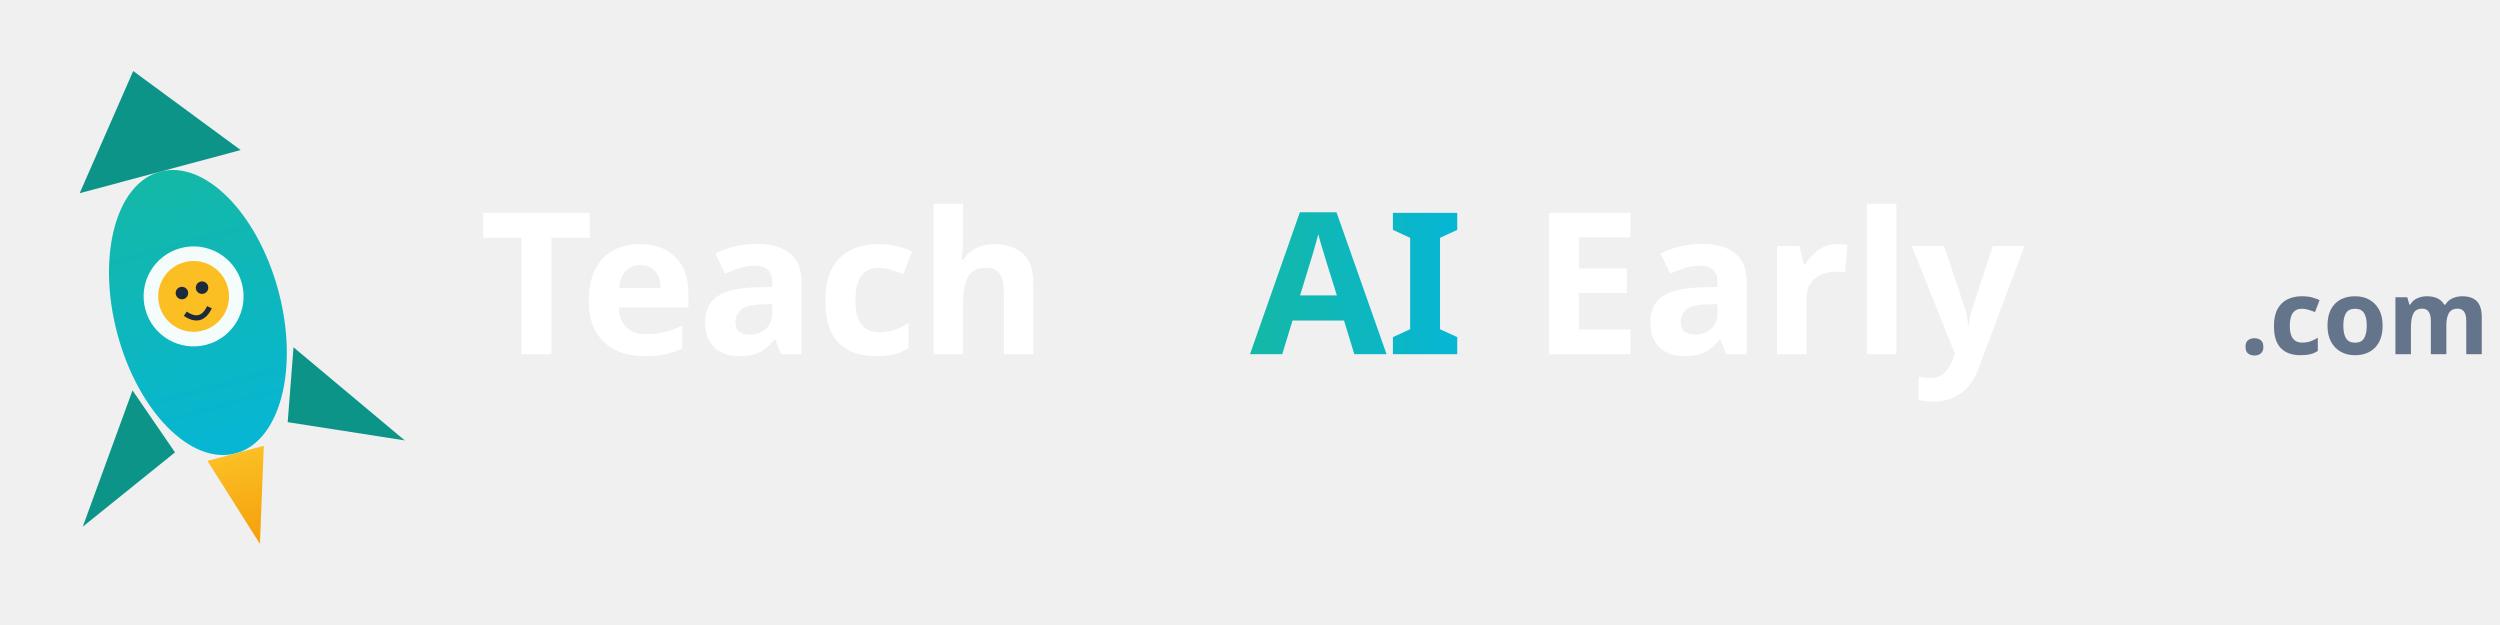
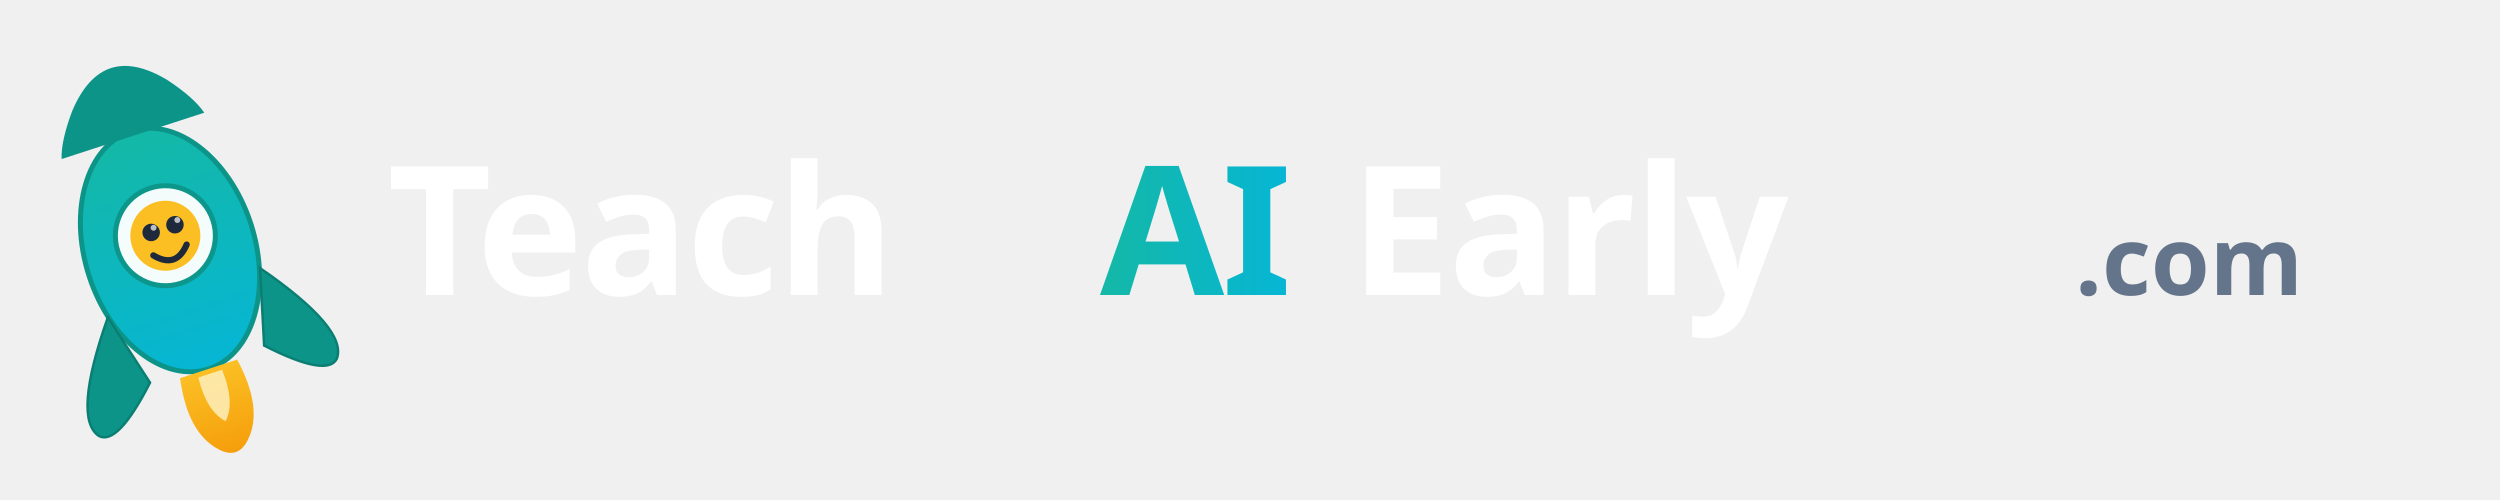
- <svg xmlns="http://www.w3.org/2000/svg" width="1200" height="300" viewBox="0 0 1200 300">
+ <svg xmlns="http://www.w3.org/2000/svg" width="1000" height="200" viewBox="0 0 1000 200">
  <defs>
    <linearGradient id="rocketGrad" x1="0%" y1="0%" x2="0%" y2="100%">
      <stop offset="0%" style="stop-color:#14b8a6; stop-opacity:1" />
      <stop offset="100%" style="stop-color:#06b6d4; stop-opacity:1" />
    </linearGradient>
    <linearGradient id="flameGrad" x1="0%" y1="0%" x2="0%" y2="100%">
      <stop offset="0%" style="stop-color:#fbbf24; stop-opacity:1" />
      <stop offset="100%" style="stop-color:#f59e0b; stop-opacity:1" />
    </linearGradient>
    <linearGradient id="textGrad" x1="0%" y1="0%" x2="100%" y2="0%">
      <stop offset="0%" style="stop-color:#14b8a6; stop-opacity:1" />
      <stop offset="100%" style="stop-color:#06b6d4; stop-opacity:1" />
    </linearGradient>
  </defs>
-   <g transform="translate(95,150) rotate(-15)">
-     <ellipse cx="0" cy="0" rx="40" ry="70" fill="url(#rocketGrad)" />
-     <polygon points="-40,-70 40,-70 0,-120" fill="#0d9488" />
-     <polygon points="-40,28 -80,85 -28,62" fill="#0d9488" />
-     <polygon points="40,28 80,85 28,62" fill="#0d9488" />
-     <circle cx="0" cy="-8" r="24" fill="white" opacity="0.95" />
-     <circle cx="0" cy="-8" r="17" fill="#fbbf24" />
-     <circle cx="-5" cy="-11" r="3" fill="#1e293b" />
-     <circle cx="5" cy="-11" r="3" fill="#1e293b" />
-     <path d="M -6 -1 Q 0 6 6 -1" stroke="#1e293b" stroke-width="2.5" fill="none" />
-     <polygon points="-14,70 14,70 0,115" fill="url(#flameGrad)" />
+   <g transform="translate(68,100) rotate(-18)">
+     <ellipse cx="0" cy="0" rx="34" ry="50" fill="url(#rocketGrad)" stroke="#0d9488" stroke-width="2" />
+     <path d="M -30,-48 Q -28,-55 -20,-65 Q 0,-88 20,-65 Q 28,-55 30,-48 Z" fill="#0d9488" />
+     <path d="M -32,18 Q -58,52 -50,62 Q -44,68 -24,48 Z" fill="#0d9488" stroke="#0a7e73" stroke-width="1" />
+     <path d="M 32,18 Q 58,52 50,62 Q 44,68 24,48 Z" fill="#0d9488" stroke="#0a7e73" stroke-width="1" />
+     <circle cx="0" cy="-6" r="20" fill="white" opacity="0.95" stroke="#0d9488" stroke-width="2" />
+     <circle cx="0" cy="-6" r="14" fill="#fbbf24" />
+     <circle cx="-5" cy="-9" r="3.5" fill="#1e293b" />
+     <circle cx="5" cy="-9" r="3.5" fill="#1e293b" />
+     <circle cx="-3.5" cy="-10.5" r="1.2" fill="white" opacity="0.7" />
+     <circle cx="6.5" cy="-10.5" r="1.2" fill="white" opacity="0.7" />
+     <path d="M -7 0 Q 0 8 7 0" stroke="#1e293b" stroke-width="2.5" fill="none" stroke-linecap="round" />
+     <path d="M -12,50 Q -16,72 -6,82 Q 0,88 6,82 Q 16,72 12,50 Z" fill="url(#flameGrad)" />
+     <path d="M -5,52 Q -6,66 0,72 Q 6,66 5,52 Z" fill="#fef3c7" opacity="0.8" />
  </g>
-   <text x="230" y="170" font-family="Nunito, system-ui, sans-serif" font-size="95" font-weight="900" fill="white">
+   <text x="155" y="118" font-family="Nunito, system-ui, sans-serif" font-size="72" font-weight="900" fill="white" letter-spacing="-1">
    Teach
  </text>
-   <text x="600" y="170" font-family="Nunito, system-ui, sans-serif" font-size="95" font-weight="900" fill="url(#textGrad)">
+   <text x="440" y="118" font-family="Nunito, system-ui, sans-serif" font-size="72" font-weight="900" fill="url(#textGrad)" letter-spacing="-1">
    AI
  </text>
-   <text x="735" y="170" font-family="Nunito, system-ui, sans-serif" font-size="95" font-weight="900" fill="white">
+   <text x="540" y="118" font-family="Nunito, system-ui, sans-serif" font-size="72" font-weight="900" fill="white" letter-spacing="-1">
    Early
  </text>
-   <text x="1075" y="170" font-family="Nunito, system-ui, sans-serif" font-size="50" font-weight="600" fill="#64748b">
+   <text x="830" y="118" font-family="Nunito, system-ui, sans-serif" font-size="38" font-weight="600" fill="#64748b">
    .com
  </text>
</svg>
